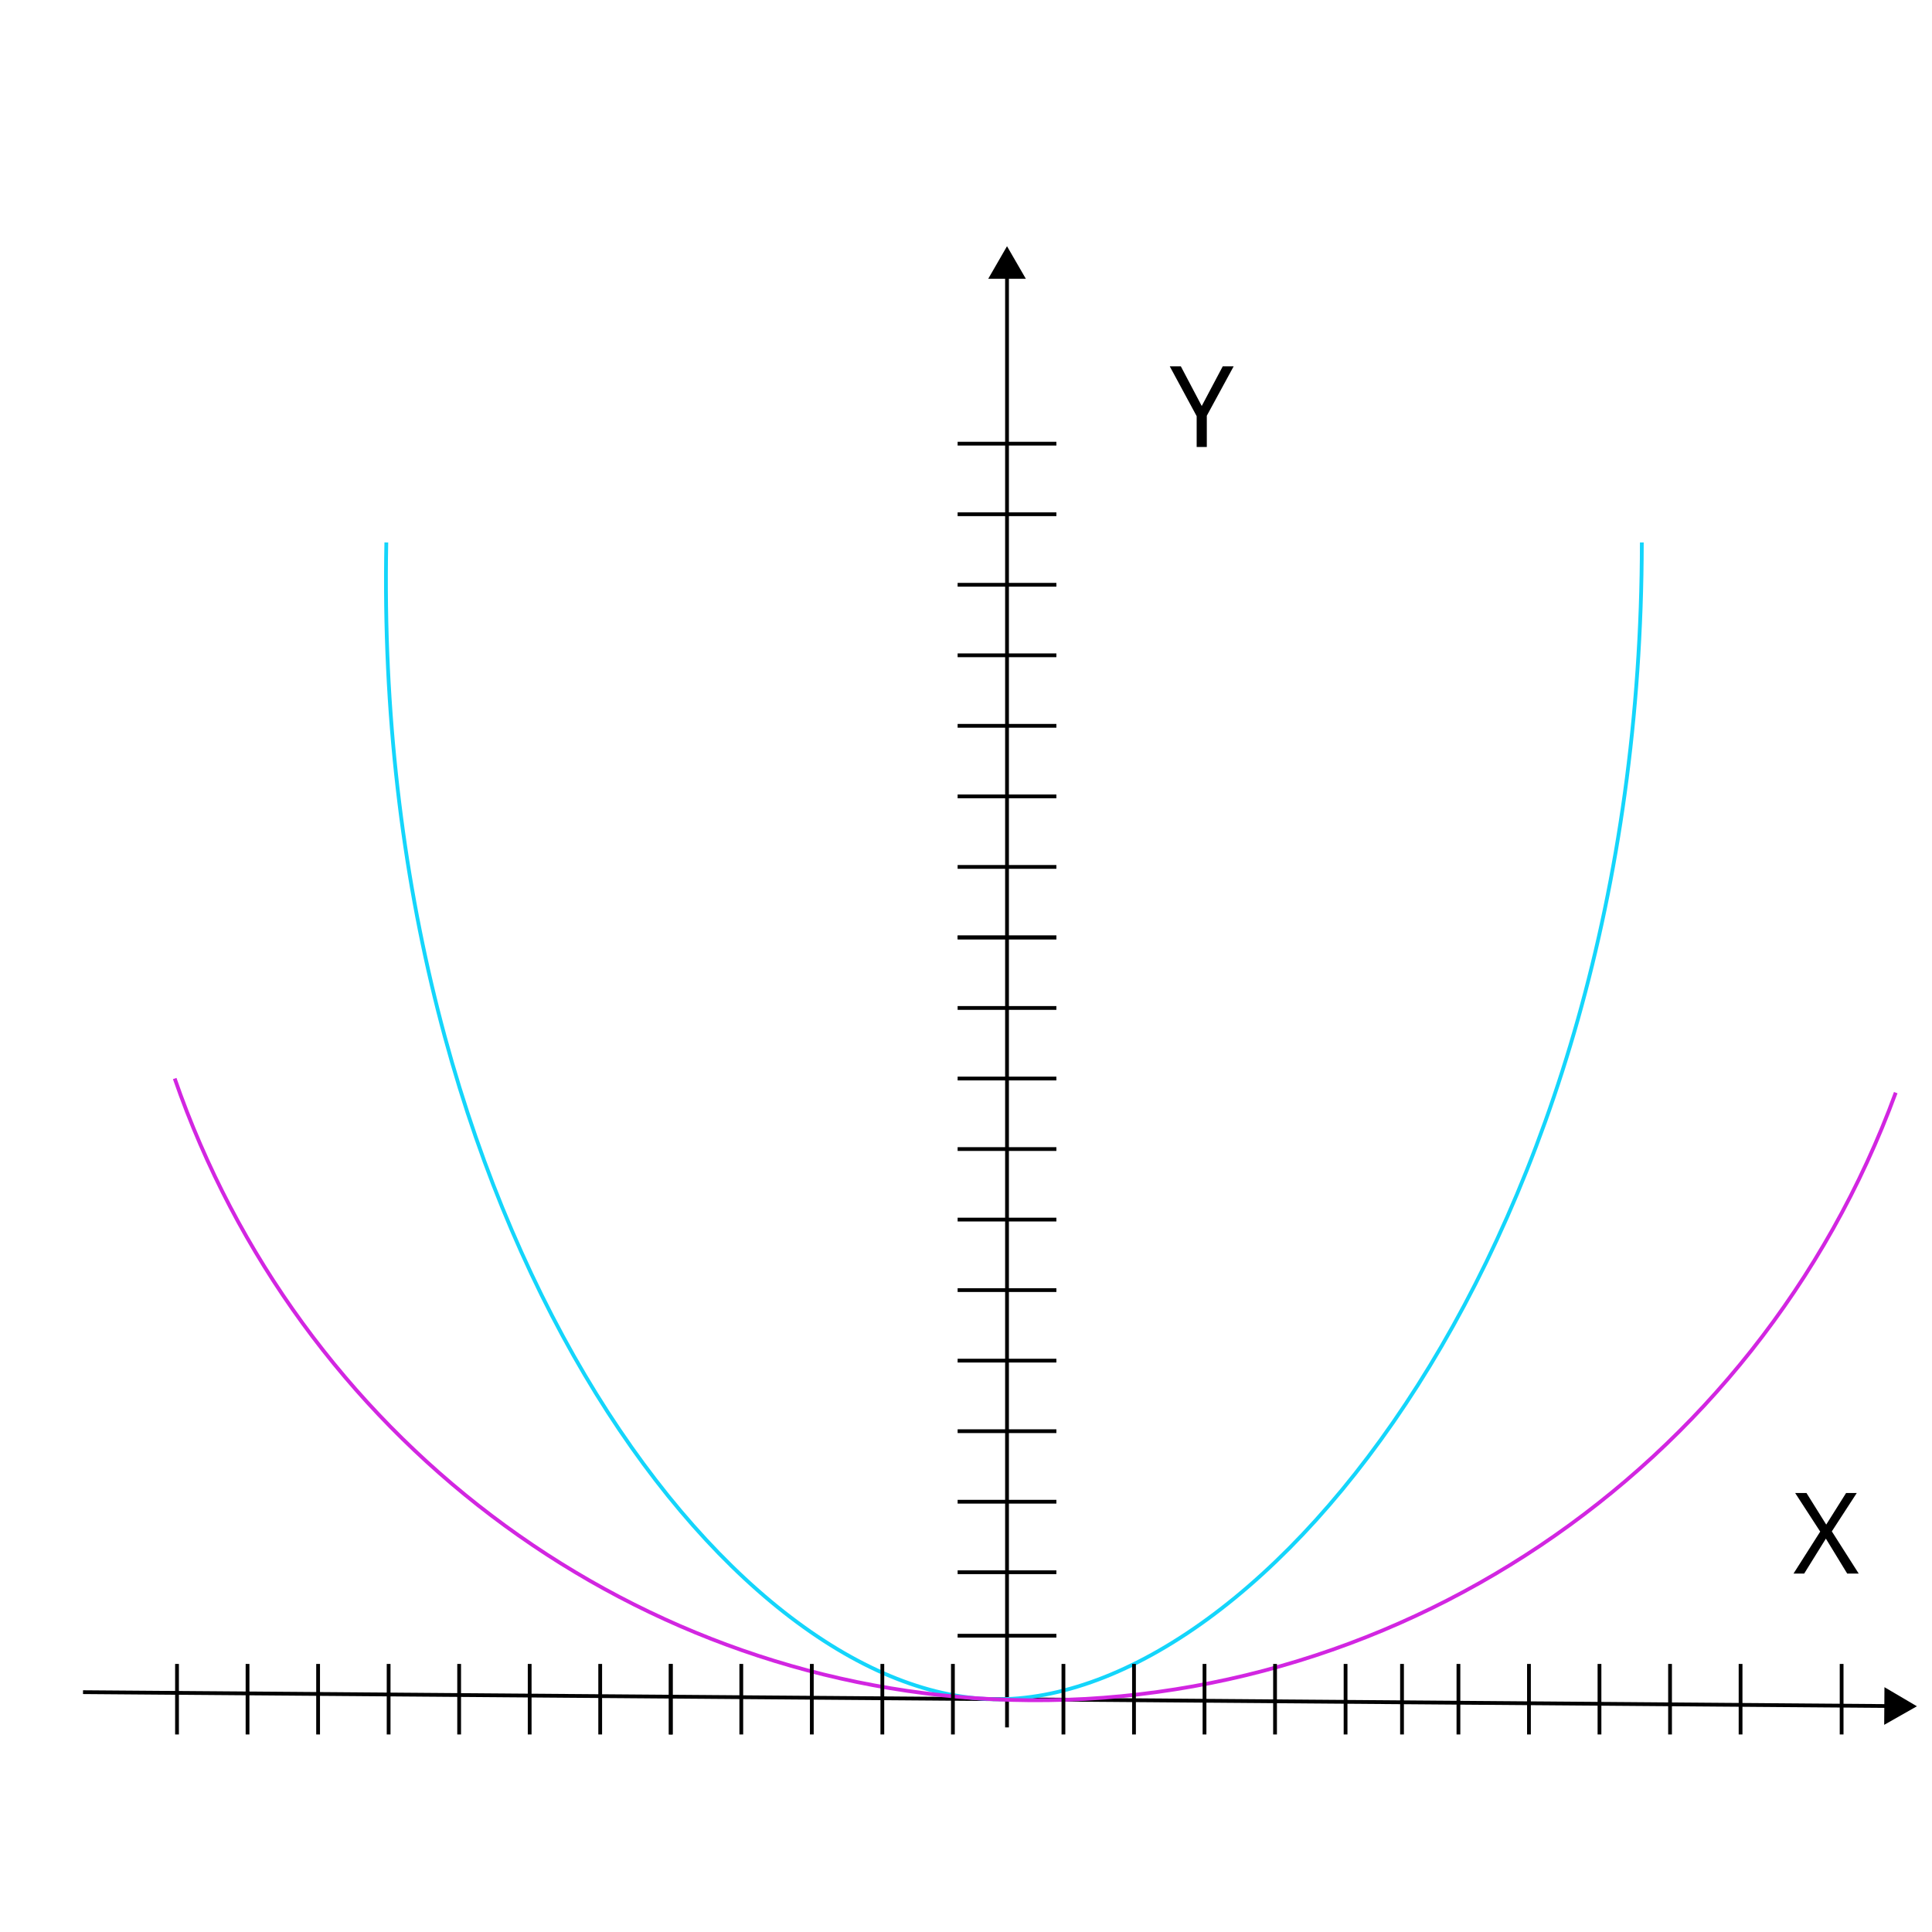
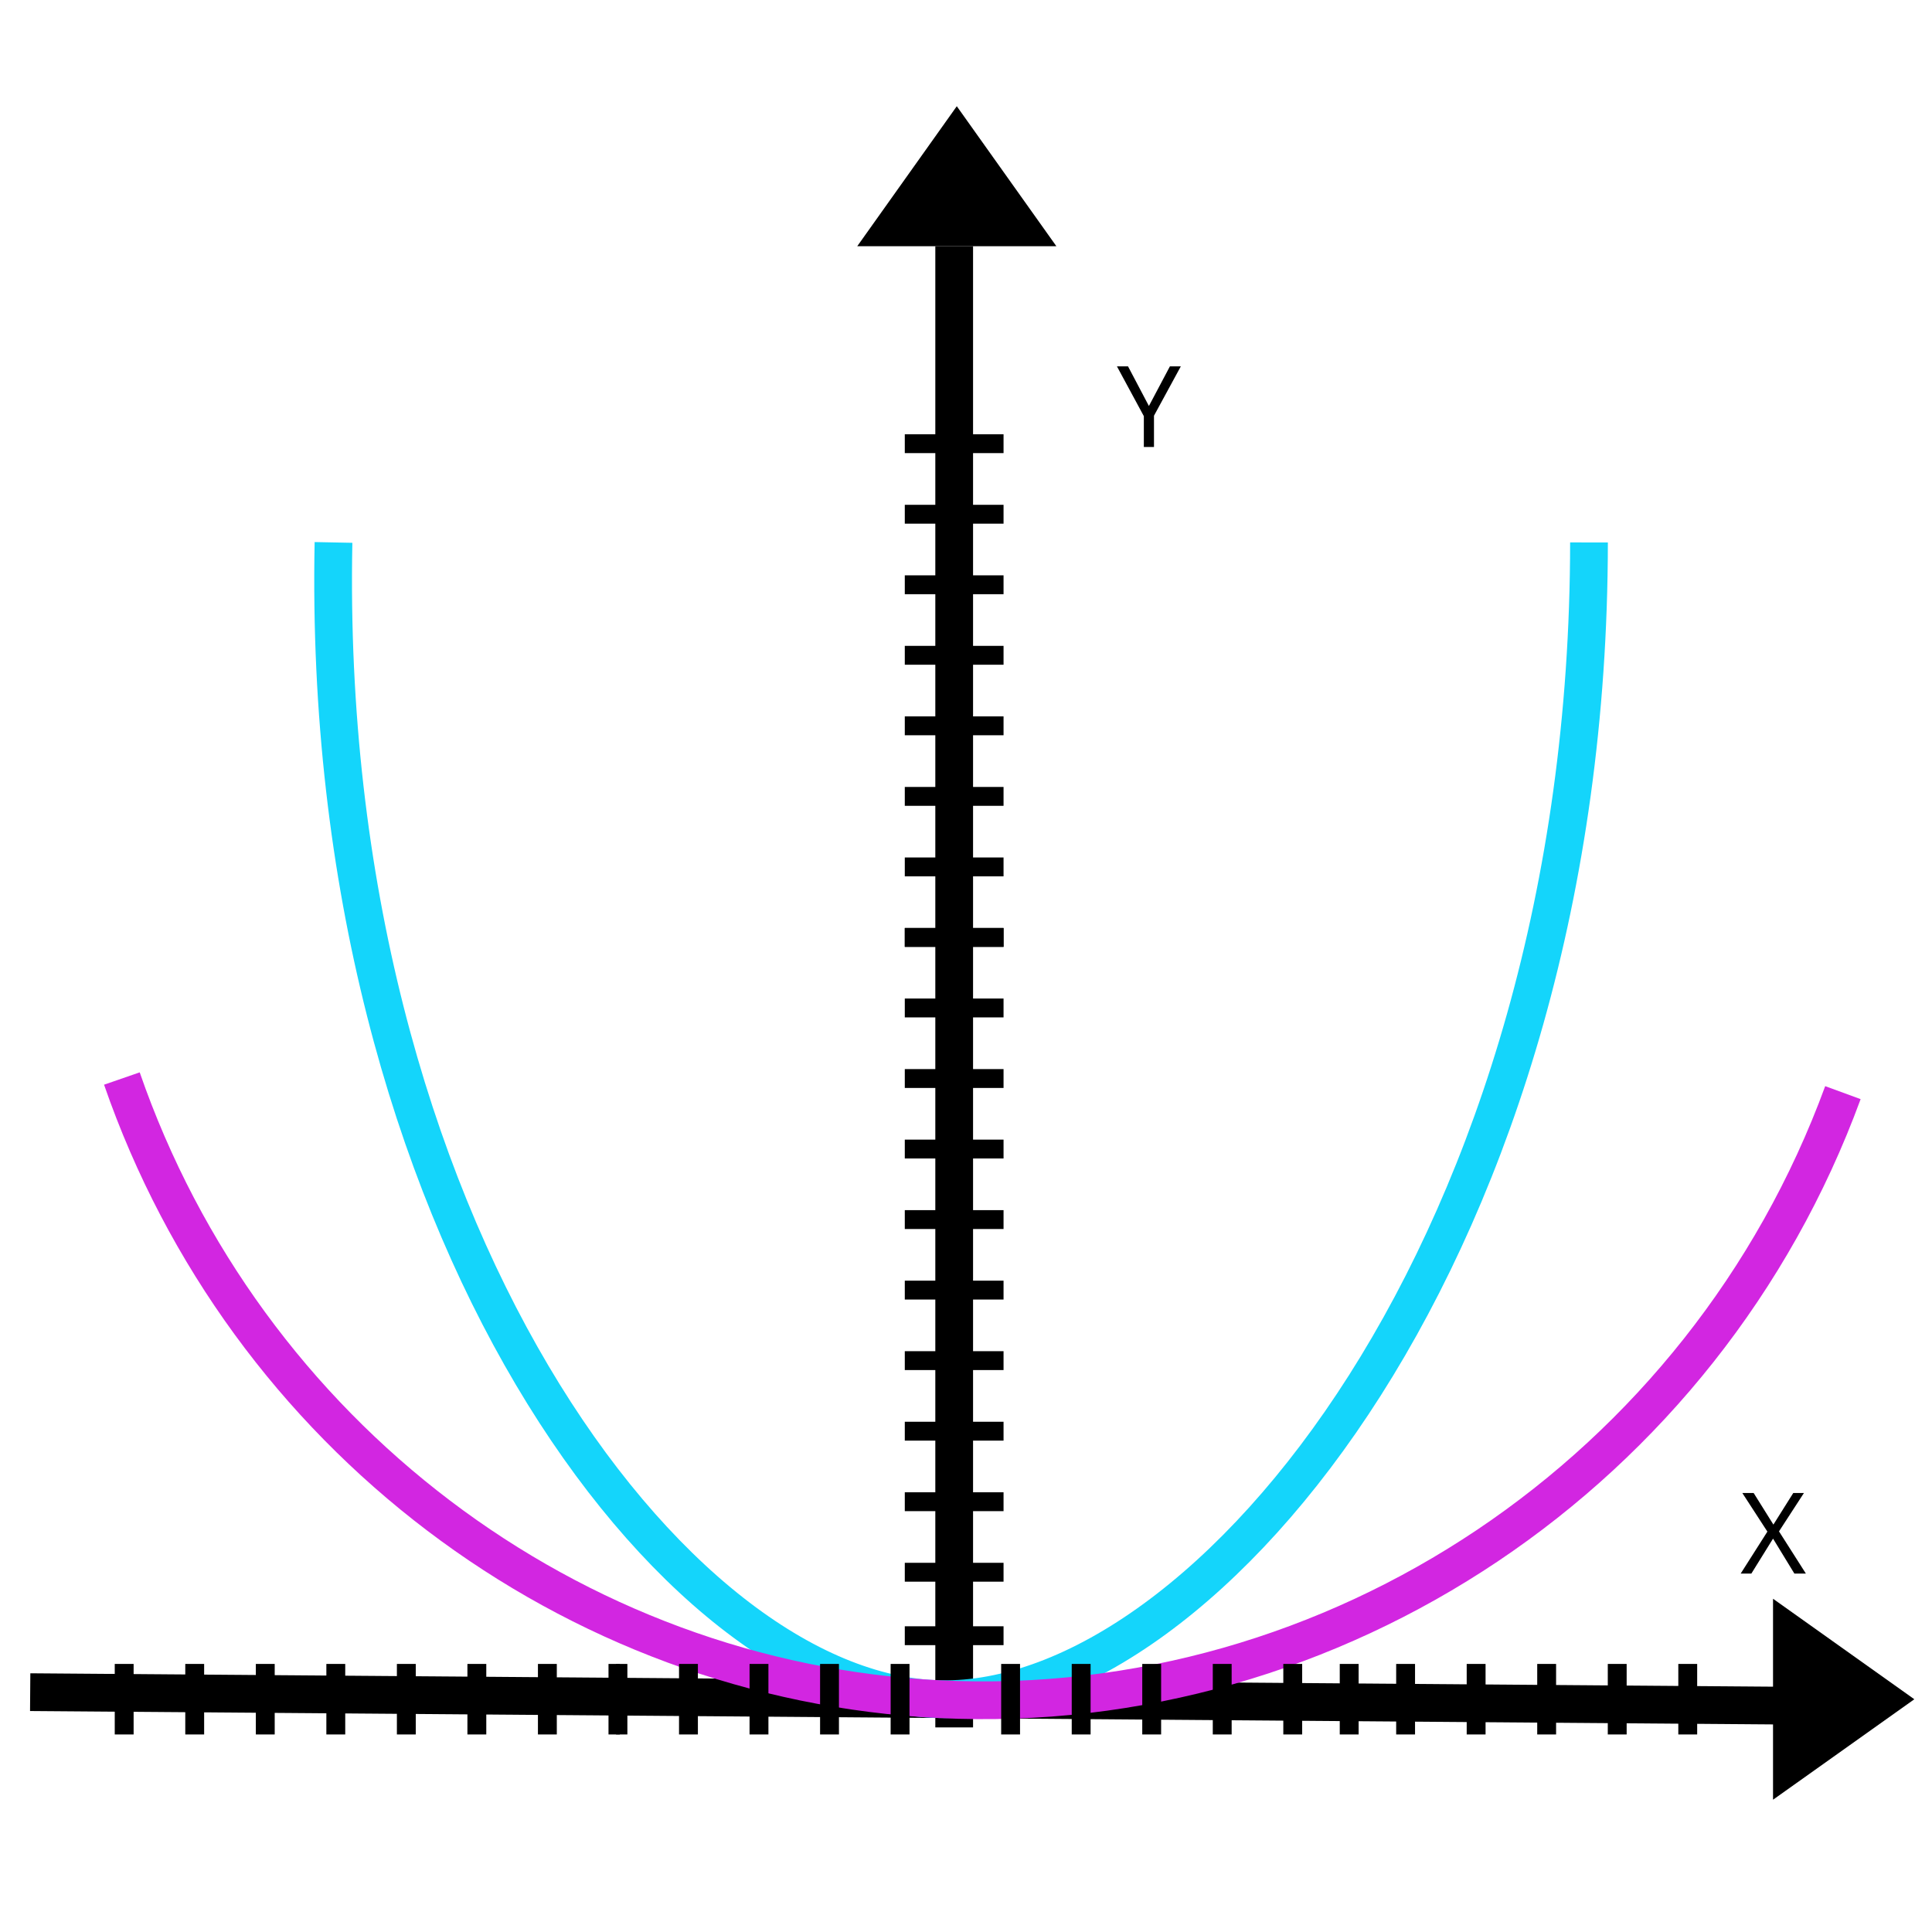
<svg xmlns="http://www.w3.org/2000/svg" version="1.1" id="Layer_1" x="0px" y="0px" viewBox="0 0 512 512" style="enable-background:new 0 0 512 512;" xml:space="preserve">
  <style type="text/css">
	.st0{fill:none;stroke:#000000;stroke-miterlimit:10;}
- 	.st1{fill:none;stroke:#14D5FB;stroke-miterlimit:10;}
- 	.st2{fill:none;stroke:#D226E1;stroke-miterlimit:10;}
- 	.st3{font-family:'Shobhika-Regular';}
- 	.st4{font-size:29.908px;}
+ 	.st1{stroke:#000000;stroke-width:10;stroke-miterlimit:10;}
+ 	.st2{fill:none;stroke:#14D5FB;stroke-width:10;stroke-miterlimit:10;}
+ 	.st3{fill:none;stroke:#D226E1;stroke-width:10;stroke-miterlimit:10;}
+ 	.st4{fill:none;stroke:#000000;stroke-width:5;stroke-miterlimit:10;}
+ 	.st5{font-family:'Shobhika-Regular';}
+ 	.st6{font-size:29.908px;}
+ 	.st7{stroke:#000000;stroke-width:0.25;stroke-miterlimit:10;}
</style>
-   <path class="st0" d="M46.85,176.52" />
-   <g>
-     <line x1="22" y1="448.44" x2="508" y2="452.18" />
-     <g>
-       <line class="st0" x1="22" y1="448.44" x2="500.82" y2="452.12" />
-       <g>
-         <polygon points="499.33,457.1 508,452.18 499.4,447.12    " />
-       </g>
-     </g>
-   </g>
-   <g>
-     <line x1="266.87" y1="457.78" x2="266.87" y2="65.25" />
-     <g>
-       <line class="st0" x1="266.87" y1="457.78" x2="266.87" y2="72.42" />
-       <g>
-         <polygon points="271.86,73.88 266.87,65.25 261.89,73.88    " />
-       </g>
-     </g>
-   </g>
-   <path class="st1" d="M102.38,143.75c-3.6,181.17,90.37,305.14,160.75,306.55c71.1,1.43,171.84-121.11,171.97-306.55" />
-   <path class="st0" d="M42.56,252.17" />
-   <path class="st2" d="M46.3,285.82c32.68,94.42,119,159.72,216.83,164.49c104.68,5.11,202.36-60.07,239.26-160.75" />
-   <line class="st0" x1="253.78" y1="154.97" x2="279.95" y2="154.97" />
-   <line class="st0" x1="253.78" y1="211.05" x2="279.95" y2="211.05" />
-   <line class="st0" x1="253.78" y1="192.35" x2="279.95" y2="192.35" />
-   <line class="st0" x1="253.78" y1="173.66" x2="279.95" y2="173.66" />
-   <line class="st0" x1="253.78" y1="360.58" x2="279.95" y2="360.58" />
-   <line class="st0" x1="253.78" y1="341.89" x2="279.95" y2="341.89" />
-   <line class="st0" x1="253.78" y1="323.2" x2="279.95" y2="323.2" />
-   <line class="st0" x1="253.78" y1="304.51" x2="279.95" y2="304.51" />
-   <line class="st0" x1="253.78" y1="285.82" x2="279.95" y2="285.82" />
-   <line class="st0" x1="253.78" y1="248.43" x2="279.95" y2="248.43" />
-   <line class="st0" x1="253.78" y1="267.12" x2="279.95" y2="267.12" />
-   <line class="st0" x1="253.78" y1="248.43" x2="279.95" y2="248.43" />
-   <line class="st0" x1="253.78" y1="229.74" x2="279.95" y2="229.74" />
-   <line class="st0" x1="253.78" y1="136.28" x2="279.95" y2="136.28" />
-   <line class="st0" x1="253.78" y1="433.48" x2="279.95" y2="433.48" />
-   <line class="st0" x1="253.78" y1="416.66" x2="279.95" y2="416.66" />
-   <line class="st0" x1="253.78" y1="397.97" x2="279.95" y2="397.97" />
-   <line class="st0" x1="253.78" y1="379.28" x2="279.95" y2="379.28" />
-   <line class="st0" x1="253.78" y1="117.58" x2="279.95" y2="117.58" />
-   <line class="st0" x1="84.3" y1="459.65" x2="84.3" y2="440.96" />
-   <line class="st0" x1="140.37" y1="459.65" x2="140.37" y2="440.96" />
-   <line class="st0" x1="121.68" y1="459.65" x2="121.68" y2="440.96" />
-   <line class="st0" x1="102.99" y1="459.65" x2="102.99" y2="440.96" />
-   <line class="st0" x1="281.82" y1="459.65" x2="281.82" y2="440.96" />
-   <line class="st0" x1="252.53" y1="459.65" x2="252.53" y2="440.96" />
-   <line class="st0" x1="233.83" y1="459.65" x2="233.83" y2="440.96" />
-   <line class="st0" x1="215.14" y1="459.65" x2="215.14" y2="440.96" />
-   <line class="st0" x1="177.76" y1="459.65" x2="177.76" y2="440.96" />
-   <line class="st0" x1="196.45" y1="459.65" x2="196.45" y2="440.96" />
-   <line class="st0" x1="177.76" y1="459.65" x2="177.76" y2="440.96" />
-   <line class="st0" x1="159.06" y1="459.65" x2="159.06" y2="440.96" />
-   <line class="st0" x1="65.6" y1="459.65" x2="65.6" y2="440.96" />
-   <line class="st0" x1="356.59" y1="459.65" x2="356.59" y2="440.96" />
-   <line class="st0" x1="337.9" y1="459.65" x2="337.9" y2="440.96" />
-   <line class="st0" x1="319.21" y1="459.65" x2="319.21" y2="440.96" />
-   <line class="st0" x1="300.52" y1="459.65" x2="300.52" y2="440.96" />
-   <line class="st0" x1="46.91" y1="459.65" x2="46.91" y2="440.96" />
-   <line class="st0" x1="405.19" y1="459.65" x2="405.19" y2="440.96" />
-   <line class="st0" x1="461.27" y1="459.65" x2="461.27" y2="440.96" />
-   <line class="st0" x1="442.58" y1="459.65" x2="442.58" y2="440.96" />
-   <line class="st0" x1="423.88" y1="459.65" x2="423.88" y2="440.96" />
-   <line class="st0" x1="488.05" y1="459.65" x2="488.05" y2="440.96" />
-   <line class="st0" x1="386.5" y1="459.65" x2="386.5" y2="440.96" />
-   <line class="st0" x1="371.55" y1="459.65" x2="371.55" y2="440.96" />
-   <text transform="matrix(1 0 0 1 475.1719 417.0176)" class="st3 st4">X</text>
-   <text transform="matrix(1 0 0 1 310.0039 118.4536)" class="st3 st4">Y</text>
-   <path class="st0" d="M492.92,272.46" />
+   <path class="st0" d="M32.85,176.52" />
+   <line class="st1" x1="8" y1="448.44" x2="494" y2="452.18" />
+   <line class="st1" x1="252.87" y1="457.78" x2="252.87" y2="65.25" />
+   <path class="st2" d="M88.38,143.75c-3.6,181.17,90.37,305.14,160.75,306.55c71.1,1.43,171.84-121.11,171.97-306.55" />
+   <path class="st0" d="M28.56,252.17" />
+   <path class="st3" d="M32.3,285.82c32.68,94.42,119,159.72,216.83,164.49c104.68,5.11,202.36-60.07,239.26-160.75" />
+   <line class="st4" x1="239.78" y1="154.97" x2="265.95" y2="154.97" />
+   <line class="st4" x1="239.78" y1="211.05" x2="265.95" y2="211.05" />
+   <line class="st4" x1="239.78" y1="192.35" x2="265.95" y2="192.35" />
+   <line class="st4" x1="239.78" y1="173.66" x2="265.95" y2="173.66" />
+   <line class="st4" x1="239.78" y1="360.58" x2="265.95" y2="360.58" />
+   <line class="st4" x1="239.78" y1="341.89" x2="265.95" y2="341.89" />
+   <line class="st4" x1="239.78" y1="323.2" x2="265.95" y2="323.2" />
+   <line class="st4" x1="239.78" y1="304.51" x2="265.95" y2="304.51" />
+   <line class="st4" x1="239.78" y1="285.82" x2="265.95" y2="285.82" />
+   <line class="st4" x1="239.78" y1="248.43" x2="265.95" y2="248.43" />
+   <line class="st4" x1="239.78" y1="267.12" x2="265.95" y2="267.12" />
+   <line class="st4" x1="239.78" y1="248.43" x2="265.95" y2="248.43" />
+   <line class="st4" x1="239.78" y1="229.74" x2="265.95" y2="229.74" />
+   <line class="st4" x1="239.78" y1="136.28" x2="265.95" y2="136.28" />
+   <line class="st4" x1="239.78" y1="433.48" x2="265.95" y2="433.48" />
+   <line class="st4" x1="239.78" y1="416.66" x2="265.95" y2="416.66" />
+   <line class="st4" x1="239.78" y1="397.97" x2="265.95" y2="397.97" />
+   <line class="st4" x1="239.78" y1="379.28" x2="265.95" y2="379.28" />
+   <line class="st4" x1="239.78" y1="117.58" x2="265.95" y2="117.58" />
+   <line class="st4" x1="70.3" y1="459.65" x2="70.3" y2="440.96" />
+   <line class="st4" x1="126.37" y1="459.65" x2="126.37" y2="440.96" />
+   <line class="st4" x1="107.68" y1="459.65" x2="107.68" y2="440.96" />
+   <line class="st4" x1="88.99" y1="459.65" x2="88.99" y2="440.96" />
+   <line class="st4" x1="267.82" y1="459.65" x2="267.82" y2="440.96" />
+   <line class="st4" x1="238.53" y1="459.65" x2="238.53" y2="440.96" />
+   <line class="st4" x1="219.83" y1="459.65" x2="219.83" y2="440.96" />
+   <line class="st4" x1="201.14" y1="459.65" x2="201.14" y2="440.96" />
+   <line class="st0" x1="163.76" y1="459.65" x2="163.76" y2="440.96" />
+   <line class="st4" x1="182.45" y1="459.65" x2="182.45" y2="440.96" />
+   <line class="st4" x1="163.76" y1="459.65" x2="163.76" y2="440.96" />
+   <line class="st4" x1="145.06" y1="459.65" x2="145.06" y2="440.96" />
+   <line class="st4" x1="51.6" y1="459.65" x2="51.6" y2="440.96" />
+   <line class="st4" x1="342.59" y1="459.65" x2="342.59" y2="440.96" />
+   <line class="st4" x1="323.9" y1="459.65" x2="323.9" y2="440.96" />
+   <line class="st4" x1="305.21" y1="459.65" x2="305.21" y2="440.96" />
+   <line class="st4" x1="286.52" y1="459.65" x2="286.52" y2="440.96" />
+   <line class="st4" x1="32.91" y1="459.65" x2="32.91" y2="440.96" />
+   <line class="st4" x1="391.19" y1="459.65" x2="391.19" y2="440.96" />
+   <line class="st4" x1="447.27" y1="459.65" x2="447.27" y2="440.96" />
+   <line class="st4" x1="428.58" y1="459.65" x2="428.58" y2="440.96" />
+   <line class="st4" x1="409.88" y1="459.65" x2="409.88" y2="440.96" />
+   <line class="st4" x1="474.05" y1="459.65" x2="474.05" y2="440.96" />
+   <line class="st4" x1="372.5" y1="459.65" x2="372.5" y2="440.96" />
+   <line class="st4" x1="357.55" y1="459.65" x2="357.55" y2="440.96" />
+   <text transform="matrix(1 0 0 1 461.1719 417.0176)" class="st5 st6">X</text>
+   <text transform="matrix(1 0 0 1 296.0039 118.4536)" class="st5 st6">Y</text>
+   <path class="st0" d="M478.92,272.46" />
+   <polygon points="227.18,65.25 279.95,65.25 253.56,28.15 " />
+   <polygon class="st7" points="470,423.93 470,476.7 507.1,450.32 " />
</svg>
